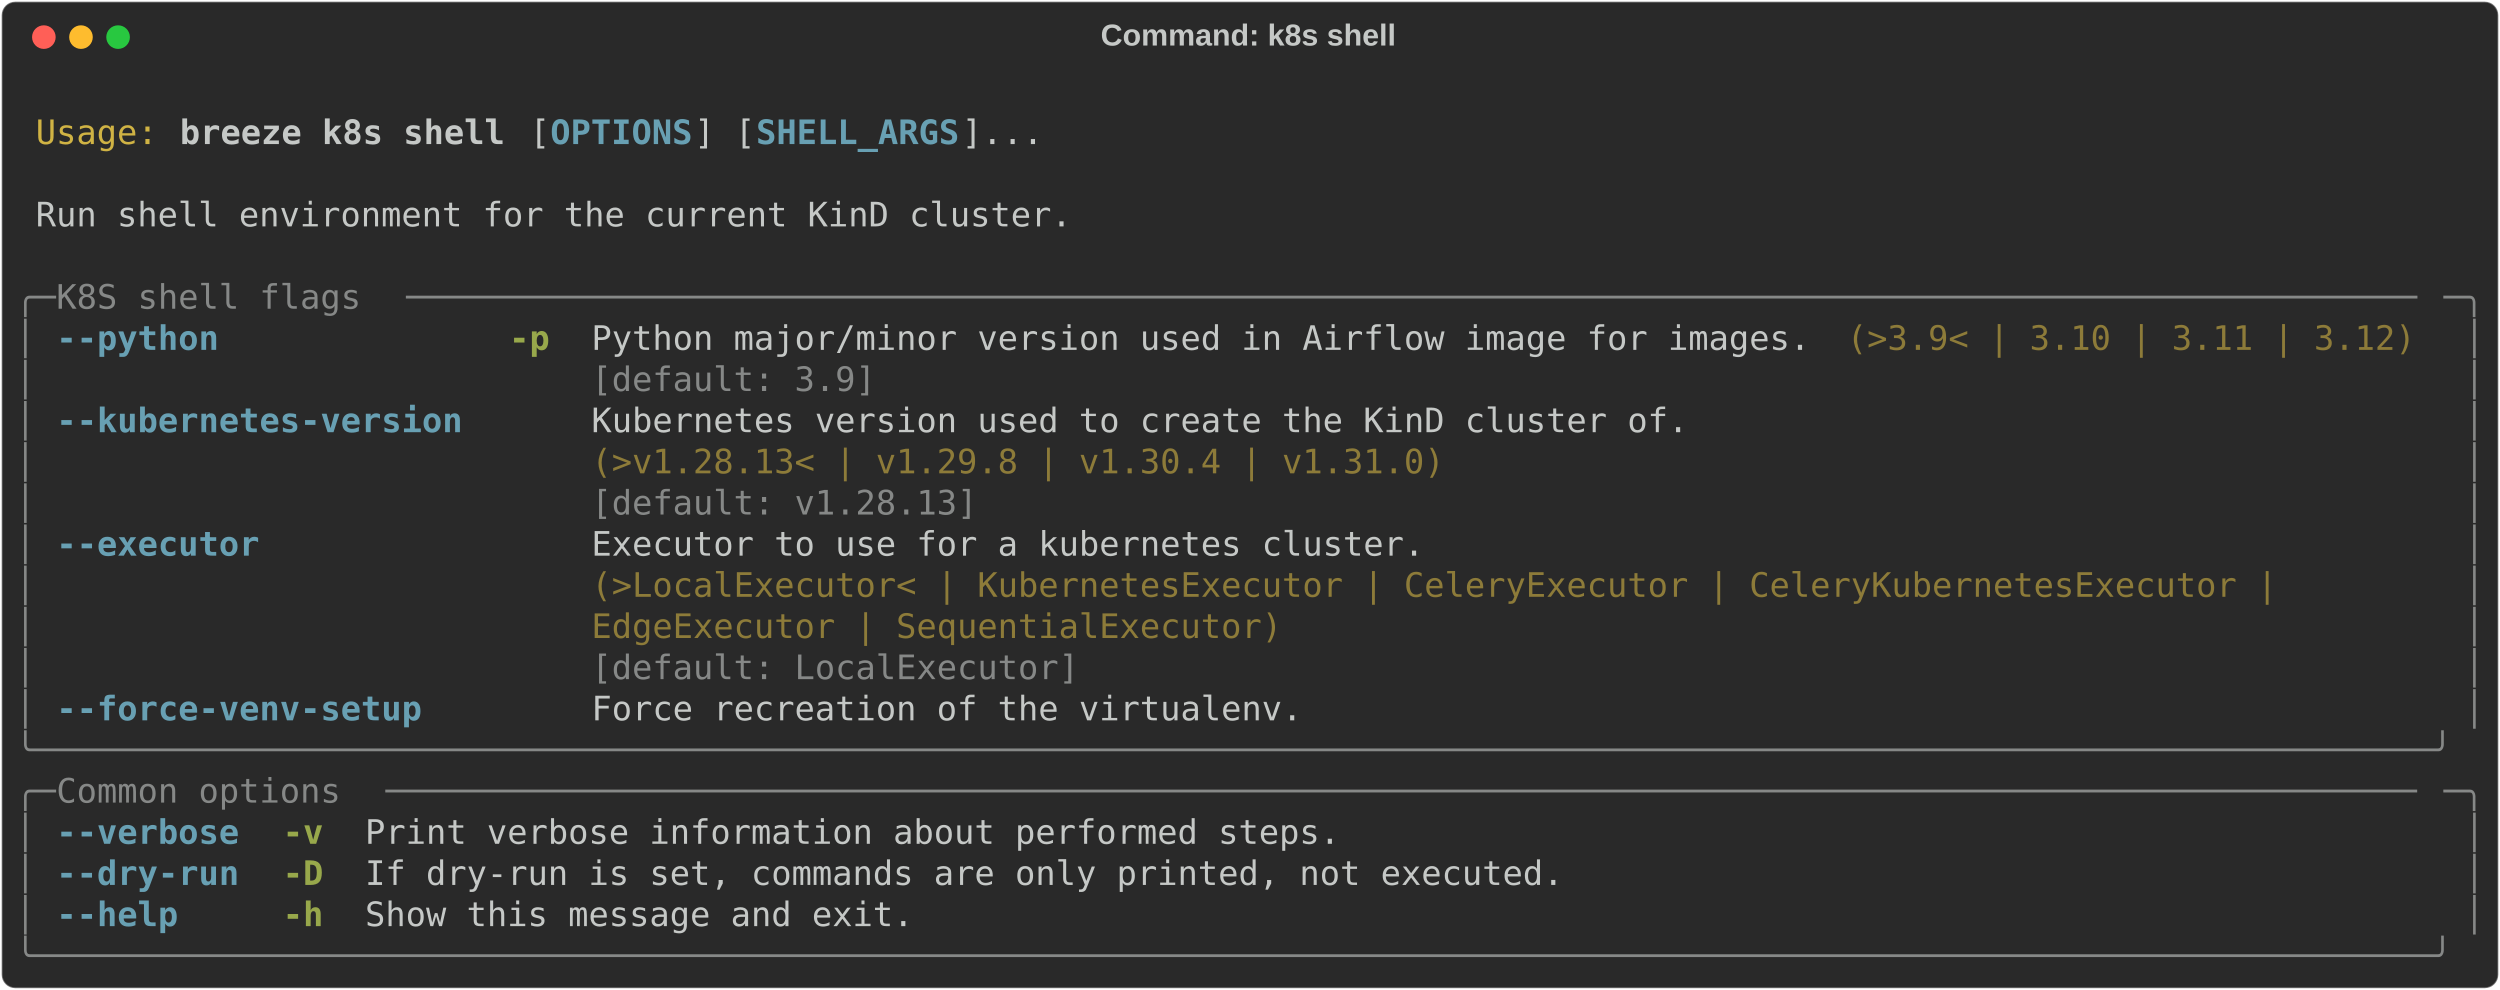
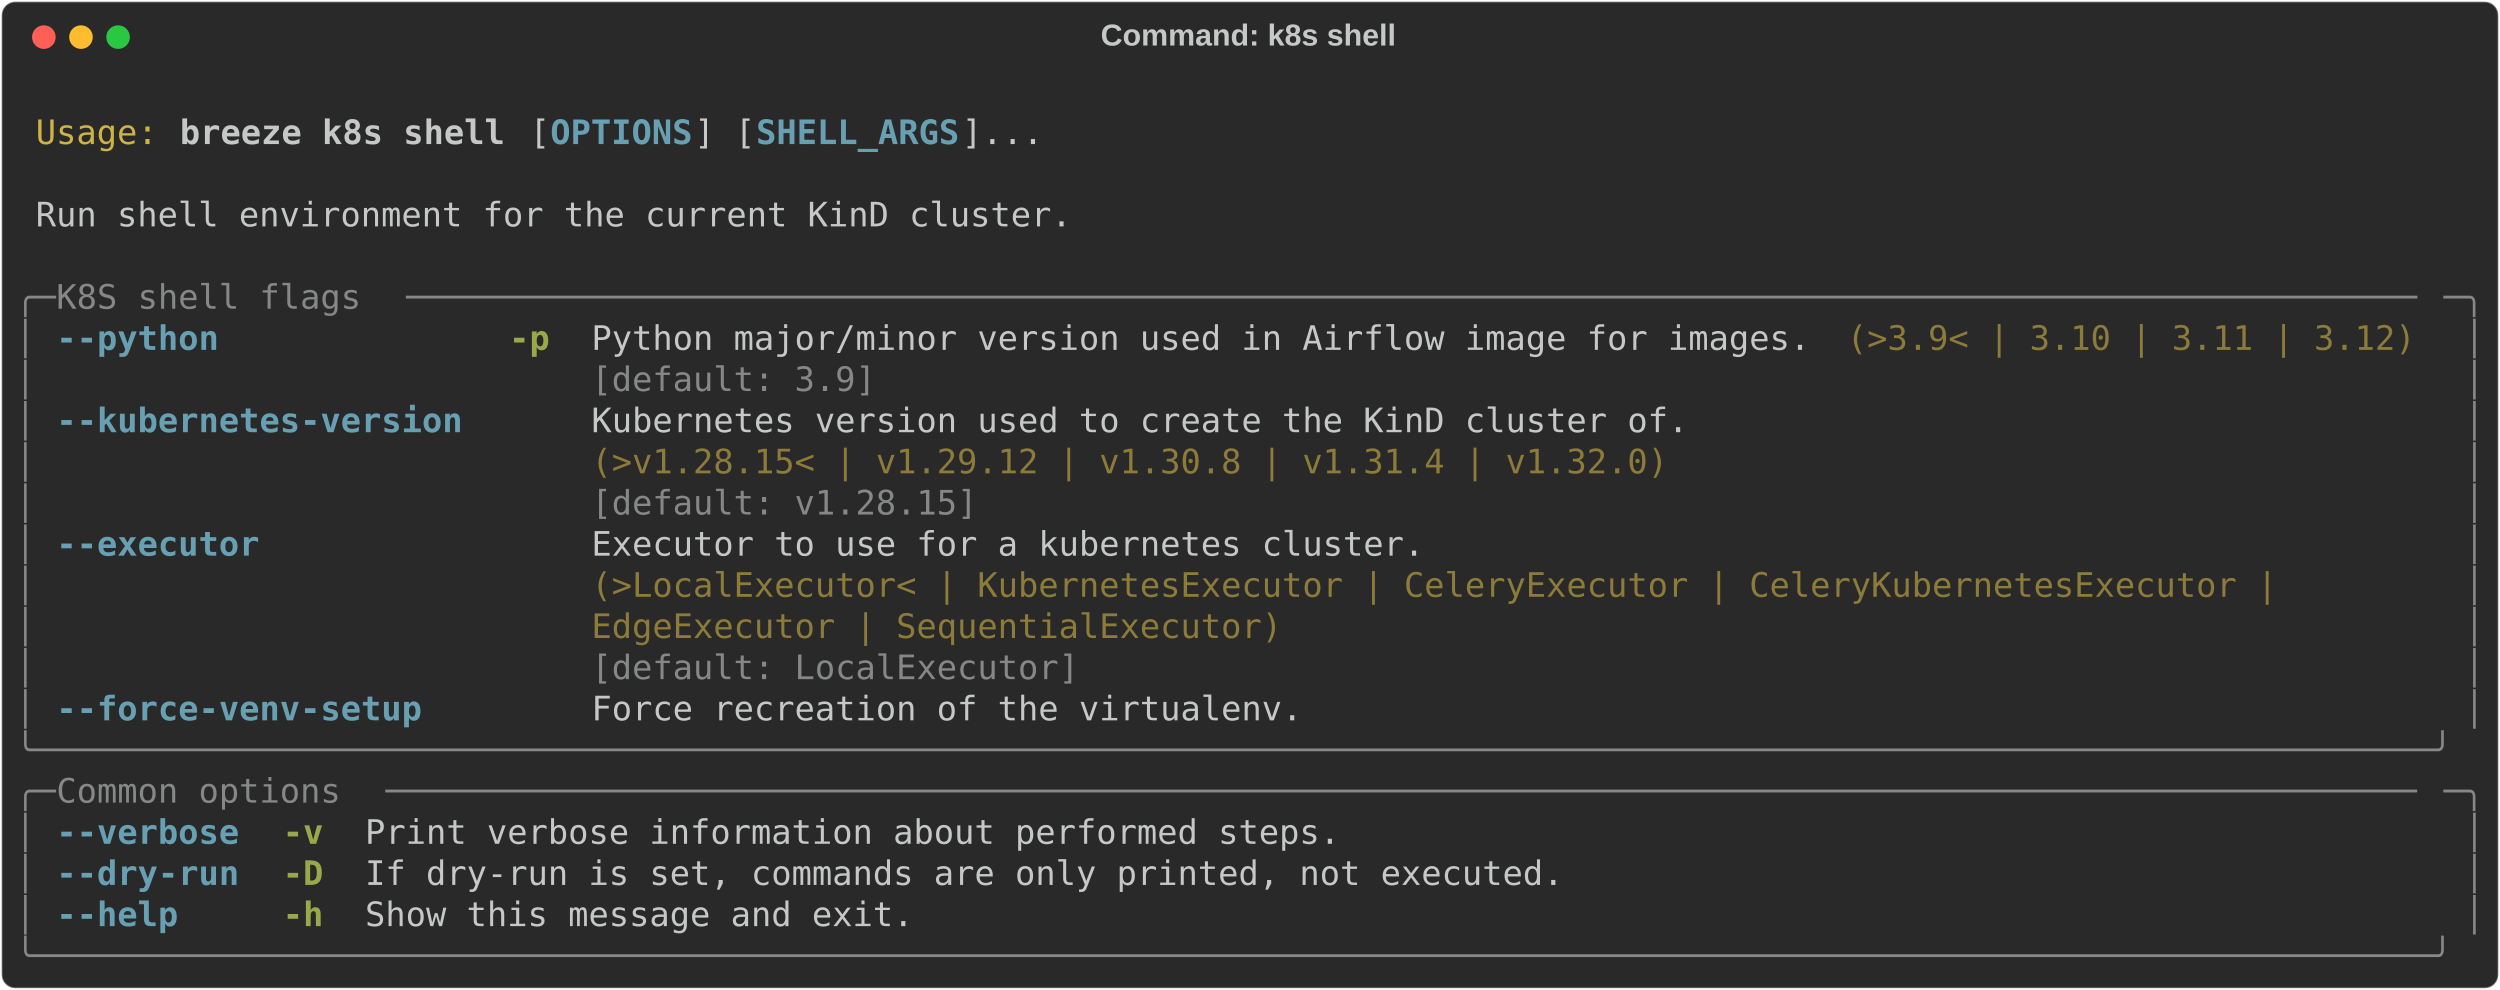
<svg xmlns="http://www.w3.org/2000/svg" class="rich-terminal" viewBox="0 0 1482 586.8">
  <style>

    @font-face {
        font-family: "Fira Code";
        src: local("FiraCode-Regular"),
                url("https://cdnjs.cloudflare.com/ajax/libs/firacode/6.2.0/woff2/FiraCode-Regular.woff2") format("woff2"),
                url("https://cdnjs.cloudflare.com/ajax/libs/firacode/6.2.0/woff/FiraCode-Regular.woff") format("woff");
        font-style: normal;
        font-weight: 400;
    }
    @font-face {
        font-family: "Fira Code";
        src: local("FiraCode-Bold"),
                url("https://cdnjs.cloudflare.com/ajax/libs/firacode/6.2.0/woff2/FiraCode-Bold.woff2") format("woff2"),
                url("https://cdnjs.cloudflare.com/ajax/libs/firacode/6.2.0/woff/FiraCode-Bold.woff") format("woff");
        font-style: bold;
        font-weight: 700;
    }

    .breeze-k8s-shell-matrix {
        font-family: Fira Code, monospace;
        font-size: 20px;
        line-height: 24.4px;
        font-variant-east-asian: full-width;
    }

    .breeze-k8s-shell-title {
        font-size: 18px;
        font-weight: bold;
        font-family: arial;
    }

    .breeze-k8s-shell-r1 { fill: #c5c8c6 }
.breeze-k8s-shell-r2 { fill: #d0b344 }
.breeze-k8s-shell-r3 { fill: #c5c8c6;font-weight: bold }
.breeze-k8s-shell-r4 { fill: #68a0b3;font-weight: bold }
.breeze-k8s-shell-r5 { fill: #868887 }
.breeze-k8s-shell-r6 { fill: #98a84b;font-weight: bold }
.breeze-k8s-shell-r7 { fill: #8d7b39 }
    </style>
  <defs>
    <clipPath id="breeze-k8s-shell-clip-terminal">
      <rect x="0" y="0" width="1463.0" height="535.8" />
    </clipPath>
    <clipPath id="breeze-k8s-shell-line-0">
      <rect x="0" y="1.5" width="1464" height="24.65" />
    </clipPath>
    <clipPath id="breeze-k8s-shell-line-1">
      <rect x="0" y="25.9" width="1464" height="24.65" />
    </clipPath>
    <clipPath id="breeze-k8s-shell-line-2">
      <rect x="0" y="50.3" width="1464" height="24.65" />
    </clipPath>
    <clipPath id="breeze-k8s-shell-line-3">
      <rect x="0" y="74.7" width="1464" height="24.65" />
    </clipPath>
    <clipPath id="breeze-k8s-shell-line-4">
      <rect x="0" y="99.1" width="1464" height="24.65" />
    </clipPath>
    <clipPath id="breeze-k8s-shell-line-5">
      <rect x="0" y="123.5" width="1464" height="24.65" />
    </clipPath>
    <clipPath id="breeze-k8s-shell-line-6">
      <rect x="0" y="147.9" width="1464" height="24.65" />
    </clipPath>
    <clipPath id="breeze-k8s-shell-line-7">
      <rect x="0" y="172.3" width="1464" height="24.65" />
    </clipPath>
    <clipPath id="breeze-k8s-shell-line-8">
      <rect x="0" y="196.7" width="1464" height="24.65" />
    </clipPath>
    <clipPath id="breeze-k8s-shell-line-9">
      <rect x="0" y="221.1" width="1464" height="24.65" />
    </clipPath>
    <clipPath id="breeze-k8s-shell-line-10">
      <rect x="0" y="245.5" width="1464" height="24.65" />
    </clipPath>
    <clipPath id="breeze-k8s-shell-line-11">
      <rect x="0" y="269.9" width="1464" height="24.65" />
    </clipPath>
    <clipPath id="breeze-k8s-shell-line-12">
      <rect x="0" y="294.3" width="1464" height="24.65" />
    </clipPath>
    <clipPath id="breeze-k8s-shell-line-13">
      <rect x="0" y="318.7" width="1464" height="24.65" />
    </clipPath>
    <clipPath id="breeze-k8s-shell-line-14">
      <rect x="0" y="343.1" width="1464" height="24.65" />
    </clipPath>
    <clipPath id="breeze-k8s-shell-line-15">
      <rect x="0" y="367.5" width="1464" height="24.65" />
    </clipPath>
    <clipPath id="breeze-k8s-shell-line-16">
      <rect x="0" y="391.9" width="1464" height="24.65" />
    </clipPath>
    <clipPath id="breeze-k8s-shell-line-17">
      <rect x="0" y="416.3" width="1464" height="24.65" />
    </clipPath>
    <clipPath id="breeze-k8s-shell-line-18">
      <rect x="0" y="440.7" width="1464" height="24.65" />
    </clipPath>
    <clipPath id="breeze-k8s-shell-line-19">
      <rect x="0" y="465.1" width="1464" height="24.65" />
    </clipPath>
    <clipPath id="breeze-k8s-shell-line-20">
      <rect x="0" y="489.5" width="1464" height="24.65" />
    </clipPath>
  </defs>
  <rect fill="#292929" stroke="rgba(255,255,255,0.35)" stroke-width="1" x="1" y="1" width="1480" height="584.8" rx="8" />
  <text class="breeze-k8s-shell-title" fill="#c5c8c6" text-anchor="middle" x="740" y="27">Command: k8s shell</text>
  <g transform="translate(26,22)">
    <circle cx="0" cy="0" r="7" fill="#ff5f57" />
    <circle cx="22" cy="0" r="7" fill="#febc2e" />
    <circle cx="44" cy="0" r="7" fill="#28c840" />
  </g>
  <g transform="translate(9, 41)" clip-path="url(#breeze-k8s-shell-clip-terminal)">
    <g class="breeze-k8s-shell-matrix">
      <text class="breeze-k8s-shell-r1" x="1464" y="20" textLength="12.2" clip-path="url(#breeze-k8s-shell-line-0)">
</text>
      <text class="breeze-k8s-shell-r2" x="12.2" y="44.4" textLength="73.2" clip-path="url(#breeze-k8s-shell-line-1)">Usage:</text>
      <text class="breeze-k8s-shell-r3" x="97.6" y="44.4" textLength="195.2" clip-path="url(#breeze-k8s-shell-line-1)">breeze k8s shell</text>
      <text class="breeze-k8s-shell-r1" x="305" y="44.4" textLength="12.2" clip-path="url(#breeze-k8s-shell-line-1)">[</text>
      <text class="breeze-k8s-shell-r4" x="317.2" y="44.4" textLength="85.4" clip-path="url(#breeze-k8s-shell-line-1)">OPTIONS</text>
      <text class="breeze-k8s-shell-r1" x="402.6" y="44.4" textLength="36.6" clip-path="url(#breeze-k8s-shell-line-1)">] [</text>
      <text class="breeze-k8s-shell-r4" x="439.2" y="44.4" textLength="122" clip-path="url(#breeze-k8s-shell-line-1)">SHELL_ARGS</text>
      <text class="breeze-k8s-shell-r1" x="561.2" y="44.4" textLength="48.8" clip-path="url(#breeze-k8s-shell-line-1)">]...</text>
      <text class="breeze-k8s-shell-r1" x="1464" y="44.4" textLength="12.2" clip-path="url(#breeze-k8s-shell-line-1)">
</text>
      <text class="breeze-k8s-shell-r1" x="1464" y="68.8" textLength="12.2" clip-path="url(#breeze-k8s-shell-line-2)">
</text>
      <text class="breeze-k8s-shell-r1" x="12.2" y="93.2" textLength="622.2" clip-path="url(#breeze-k8s-shell-line-3)">Run shell environment for the current KinD cluster.</text>
      <text class="breeze-k8s-shell-r1" x="1464" y="93.2" textLength="12.2" clip-path="url(#breeze-k8s-shell-line-3)">
</text>
      <text class="breeze-k8s-shell-r1" x="1464" y="117.6" textLength="12.2" clip-path="url(#breeze-k8s-shell-line-4)">
</text>
      <text class="breeze-k8s-shell-r5" x="0" y="142" textLength="24.4" clip-path="url(#breeze-k8s-shell-line-5)">╭─</text>
      <text class="breeze-k8s-shell-r5" x="24.4" y="142" textLength="207.4" clip-path="url(#breeze-k8s-shell-line-5)"> K8S shell flags </text>
      <text class="breeze-k8s-shell-r5" x="231.8" y="142" textLength="1207.8" clip-path="url(#breeze-k8s-shell-line-5)">───────────────────────────────────────────────────────────────────────────────────────────────────</text>
      <text class="breeze-k8s-shell-r5" x="1439.6" y="142" textLength="24.4" clip-path="url(#breeze-k8s-shell-line-5)">─╮</text>
      <text class="breeze-k8s-shell-r1" x="1464" y="142" textLength="12.2" clip-path="url(#breeze-k8s-shell-line-5)">
</text>
      <text class="breeze-k8s-shell-r5" x="0" y="166.4" textLength="12.2" clip-path="url(#breeze-k8s-shell-line-6)">│</text>
      <text class="breeze-k8s-shell-r4" x="24.4" y="166.4" textLength="97.6" clip-path="url(#breeze-k8s-shell-line-6)">--python</text>
      <text class="breeze-k8s-shell-r6" x="292.8" y="166.4" textLength="24.4" clip-path="url(#breeze-k8s-shell-line-6)">-p</text>
      <text class="breeze-k8s-shell-r1" x="341.6" y="166.4" textLength="732" clip-path="url(#breeze-k8s-shell-line-6)">Python major/minor version used in Airflow image for images.</text>
      <text class="breeze-k8s-shell-r7" x="1085.8" y="166.4" textLength="341.6" clip-path="url(#breeze-k8s-shell-line-6)">(&gt;3.9&lt; | 3.10 | 3.11 | 3.12)</text>
      <text class="breeze-k8s-shell-r5" x="1451.8" y="166.4" textLength="12.2" clip-path="url(#breeze-k8s-shell-line-6)">│</text>
      <text class="breeze-k8s-shell-r1" x="1464" y="166.4" textLength="12.2" clip-path="url(#breeze-k8s-shell-line-6)">
</text>
      <text class="breeze-k8s-shell-r5" x="0" y="190.8" textLength="12.2" clip-path="url(#breeze-k8s-shell-line-7)">│</text>
      <text class="breeze-k8s-shell-r5" x="341.6" y="190.8" textLength="732" clip-path="url(#breeze-k8s-shell-line-7)">[default: 3.9]                                              </text>
      <text class="breeze-k8s-shell-r5" x="1451.8" y="190.8" textLength="12.2" clip-path="url(#breeze-k8s-shell-line-7)">│</text>
      <text class="breeze-k8s-shell-r1" x="1464" y="190.8" textLength="12.2" clip-path="url(#breeze-k8s-shell-line-7)">
</text>
      <text class="breeze-k8s-shell-r5" x="0" y="215.2" textLength="12.2" clip-path="url(#breeze-k8s-shell-line-8)">│</text>
      <text class="breeze-k8s-shell-r4" x="24.4" y="215.2" textLength="244" clip-path="url(#breeze-k8s-shell-line-8)">--kubernetes-version</text>
      <text class="breeze-k8s-shell-r1" x="341.6" y="215.2" textLength="658.8" clip-path="url(#breeze-k8s-shell-line-8)">Kubernetes version used to create the KinD cluster of.</text>
      <text class="breeze-k8s-shell-r5" x="1451.8" y="215.2" textLength="12.2" clip-path="url(#breeze-k8s-shell-line-8)">│</text>
      <text class="breeze-k8s-shell-r1" x="1464" y="215.2" textLength="12.2" clip-path="url(#breeze-k8s-shell-line-8)">
</text>
      <text class="breeze-k8s-shell-r5" x="0" y="239.6" textLength="12.2" clip-path="url(#breeze-k8s-shell-line-9)">│</text>
-       <text class="breeze-k8s-shell-r7" x="341.6" y="239.6" textLength="658.8" clip-path="url(#breeze-k8s-shell-line-9)">(&gt;v1.28.13&lt; | v1.29.8 | v1.30.4 | v1.31.0)            </text>
+       <text class="breeze-k8s-shell-r7" x="341.6" y="239.6" textLength="658.8" clip-path="url(#breeze-k8s-shell-line-9)">(&gt;v1.28.15&lt; | v1.29.12 | v1.30.8 | v1.31.4 | v1.32.0) </text>
      <text class="breeze-k8s-shell-r5" x="1451.8" y="239.6" textLength="12.2" clip-path="url(#breeze-k8s-shell-line-9)">│</text>
      <text class="breeze-k8s-shell-r1" x="1464" y="239.6" textLength="12.2" clip-path="url(#breeze-k8s-shell-line-9)">
</text>
      <text class="breeze-k8s-shell-r5" x="0" y="264" textLength="12.2" clip-path="url(#breeze-k8s-shell-line-10)">│</text>
-       <text class="breeze-k8s-shell-r5" x="341.6" y="264" textLength="658.8" clip-path="url(#breeze-k8s-shell-line-10)">[default: v1.28.13]                                   </text>
+       <text class="breeze-k8s-shell-r5" x="341.6" y="264" textLength="658.8" clip-path="url(#breeze-k8s-shell-line-10)">[default: v1.28.15]                                   </text>
      <text class="breeze-k8s-shell-r5" x="1451.8" y="264" textLength="12.2" clip-path="url(#breeze-k8s-shell-line-10)">│</text>
      <text class="breeze-k8s-shell-r1" x="1464" y="264" textLength="12.2" clip-path="url(#breeze-k8s-shell-line-10)">
</text>
      <text class="breeze-k8s-shell-r5" x="0" y="288.4" textLength="12.2" clip-path="url(#breeze-k8s-shell-line-11)">│</text>
      <text class="breeze-k8s-shell-r4" x="24.4" y="288.4" textLength="122" clip-path="url(#breeze-k8s-shell-line-11)">--executor</text>
      <text class="breeze-k8s-shell-r1" x="341.6" y="288.4" textLength="1098" clip-path="url(#breeze-k8s-shell-line-11)">Executor to use for a kubernetes cluster.                                                 </text>
      <text class="breeze-k8s-shell-r5" x="1451.8" y="288.4" textLength="12.2" clip-path="url(#breeze-k8s-shell-line-11)">│</text>
      <text class="breeze-k8s-shell-r1" x="1464" y="288.4" textLength="12.2" clip-path="url(#breeze-k8s-shell-line-11)">
</text>
      <text class="breeze-k8s-shell-r5" x="0" y="312.8" textLength="12.2" clip-path="url(#breeze-k8s-shell-line-12)">│</text>
      <text class="breeze-k8s-shell-r7" x="341.6" y="312.8" textLength="1098" clip-path="url(#breeze-k8s-shell-line-12)">(&gt;LocalExecutor&lt; | KubernetesExecutor | CeleryExecutor | CeleryKubernetesExecutor |       </text>
      <text class="breeze-k8s-shell-r5" x="1451.8" y="312.8" textLength="12.2" clip-path="url(#breeze-k8s-shell-line-12)">│</text>
      <text class="breeze-k8s-shell-r1" x="1464" y="312.8" textLength="12.2" clip-path="url(#breeze-k8s-shell-line-12)">
</text>
      <text class="breeze-k8s-shell-r5" x="0" y="337.2" textLength="12.2" clip-path="url(#breeze-k8s-shell-line-13)">│</text>
      <text class="breeze-k8s-shell-r7" x="341.6" y="337.2" textLength="1098" clip-path="url(#breeze-k8s-shell-line-13)">EdgeExecutor | SequentialExecutor)                                                        </text>
      <text class="breeze-k8s-shell-r5" x="1451.8" y="337.2" textLength="12.2" clip-path="url(#breeze-k8s-shell-line-13)">│</text>
      <text class="breeze-k8s-shell-r1" x="1464" y="337.2" textLength="12.2" clip-path="url(#breeze-k8s-shell-line-13)">
</text>
      <text class="breeze-k8s-shell-r5" x="0" y="361.6" textLength="12.2" clip-path="url(#breeze-k8s-shell-line-14)">│</text>
      <text class="breeze-k8s-shell-r5" x="341.6" y="361.6" textLength="1098" clip-path="url(#breeze-k8s-shell-line-14)">[default: LocalExecutor]                                                                  </text>
      <text class="breeze-k8s-shell-r5" x="1451.8" y="361.6" textLength="12.2" clip-path="url(#breeze-k8s-shell-line-14)">│</text>
      <text class="breeze-k8s-shell-r1" x="1464" y="361.6" textLength="12.2" clip-path="url(#breeze-k8s-shell-line-14)">
</text>
      <text class="breeze-k8s-shell-r5" x="0" y="386" textLength="12.2" clip-path="url(#breeze-k8s-shell-line-15)">│</text>
      <text class="breeze-k8s-shell-r4" x="24.4" y="386" textLength="219.6" clip-path="url(#breeze-k8s-shell-line-15)">--force-venv-setup</text>
      <text class="breeze-k8s-shell-r1" x="341.6" y="386" textLength="427" clip-path="url(#breeze-k8s-shell-line-15)">Force recreation of the virtualenv.</text>
      <text class="breeze-k8s-shell-r5" x="1451.8" y="386" textLength="12.2" clip-path="url(#breeze-k8s-shell-line-15)">│</text>
      <text class="breeze-k8s-shell-r1" x="1464" y="386" textLength="12.2" clip-path="url(#breeze-k8s-shell-line-15)">
</text>
      <text class="breeze-k8s-shell-r5" x="0" y="410.4" textLength="1464" clip-path="url(#breeze-k8s-shell-line-16)">╰──────────────────────────────────────────────────────────────────────────────────────────────────────────────────────╯</text>
      <text class="breeze-k8s-shell-r1" x="1464" y="410.4" textLength="12.2" clip-path="url(#breeze-k8s-shell-line-16)">
</text>
      <text class="breeze-k8s-shell-r5" x="0" y="434.8" textLength="24.4" clip-path="url(#breeze-k8s-shell-line-17)">╭─</text>
      <text class="breeze-k8s-shell-r5" x="24.4" y="434.8" textLength="195.2" clip-path="url(#breeze-k8s-shell-line-17)"> Common options </text>
      <text class="breeze-k8s-shell-r5" x="219.6" y="434.8" textLength="1220" clip-path="url(#breeze-k8s-shell-line-17)">────────────────────────────────────────────────────────────────────────────────────────────────────</text>
      <text class="breeze-k8s-shell-r5" x="1439.6" y="434.8" textLength="24.4" clip-path="url(#breeze-k8s-shell-line-17)">─╮</text>
      <text class="breeze-k8s-shell-r1" x="1464" y="434.8" textLength="12.2" clip-path="url(#breeze-k8s-shell-line-17)">
</text>
      <text class="breeze-k8s-shell-r5" x="0" y="459.2" textLength="12.2" clip-path="url(#breeze-k8s-shell-line-18)">│</text>
      <text class="breeze-k8s-shell-r4" x="24.4" y="459.2" textLength="109.8" clip-path="url(#breeze-k8s-shell-line-18)">--verbose</text>
      <text class="breeze-k8s-shell-r6" x="158.6" y="459.2" textLength="24.4" clip-path="url(#breeze-k8s-shell-line-18)">-v</text>
      <text class="breeze-k8s-shell-r1" x="207.4" y="459.2" textLength="585.6" clip-path="url(#breeze-k8s-shell-line-18)">Print verbose information about performed steps.</text>
      <text class="breeze-k8s-shell-r5" x="1451.8" y="459.2" textLength="12.2" clip-path="url(#breeze-k8s-shell-line-18)">│</text>
      <text class="breeze-k8s-shell-r1" x="1464" y="459.2" textLength="12.2" clip-path="url(#breeze-k8s-shell-line-18)">
</text>
      <text class="breeze-k8s-shell-r5" x="0" y="483.6" textLength="12.2" clip-path="url(#breeze-k8s-shell-line-19)">│</text>
      <text class="breeze-k8s-shell-r4" x="24.4" y="483.6" textLength="109.8" clip-path="url(#breeze-k8s-shell-line-19)">--dry-run</text>
      <text class="breeze-k8s-shell-r6" x="158.6" y="483.6" textLength="24.4" clip-path="url(#breeze-k8s-shell-line-19)">-D</text>
      <text class="breeze-k8s-shell-r1" x="207.4" y="483.6" textLength="719.8" clip-path="url(#breeze-k8s-shell-line-19)">If dry-run is set, commands are only printed, not executed.</text>
      <text class="breeze-k8s-shell-r5" x="1451.8" y="483.6" textLength="12.2" clip-path="url(#breeze-k8s-shell-line-19)">│</text>
      <text class="breeze-k8s-shell-r1" x="1464" y="483.6" textLength="12.2" clip-path="url(#breeze-k8s-shell-line-19)">
</text>
      <text class="breeze-k8s-shell-r5" x="0" y="508" textLength="12.2" clip-path="url(#breeze-k8s-shell-line-20)">│</text>
      <text class="breeze-k8s-shell-r4" x="24.4" y="508" textLength="73.2" clip-path="url(#breeze-k8s-shell-line-20)">--help</text>
      <text class="breeze-k8s-shell-r6" x="158.6" y="508" textLength="24.4" clip-path="url(#breeze-k8s-shell-line-20)">-h</text>
      <text class="breeze-k8s-shell-r1" x="207.4" y="508" textLength="329.4" clip-path="url(#breeze-k8s-shell-line-20)">Show this message and exit.</text>
      <text class="breeze-k8s-shell-r5" x="1451.8" y="508" textLength="12.2" clip-path="url(#breeze-k8s-shell-line-20)">│</text>
      <text class="breeze-k8s-shell-r1" x="1464" y="508" textLength="12.2" clip-path="url(#breeze-k8s-shell-line-20)">
</text>
      <text class="breeze-k8s-shell-r5" x="0" y="532.4" textLength="1464" clip-path="url(#breeze-k8s-shell-line-21)">╰──────────────────────────────────────────────────────────────────────────────────────────────────────────────────────╯</text>
      <text class="breeze-k8s-shell-r1" x="1464" y="532.4" textLength="12.2" clip-path="url(#breeze-k8s-shell-line-21)">
</text>
    </g>
  </g>
</svg>
